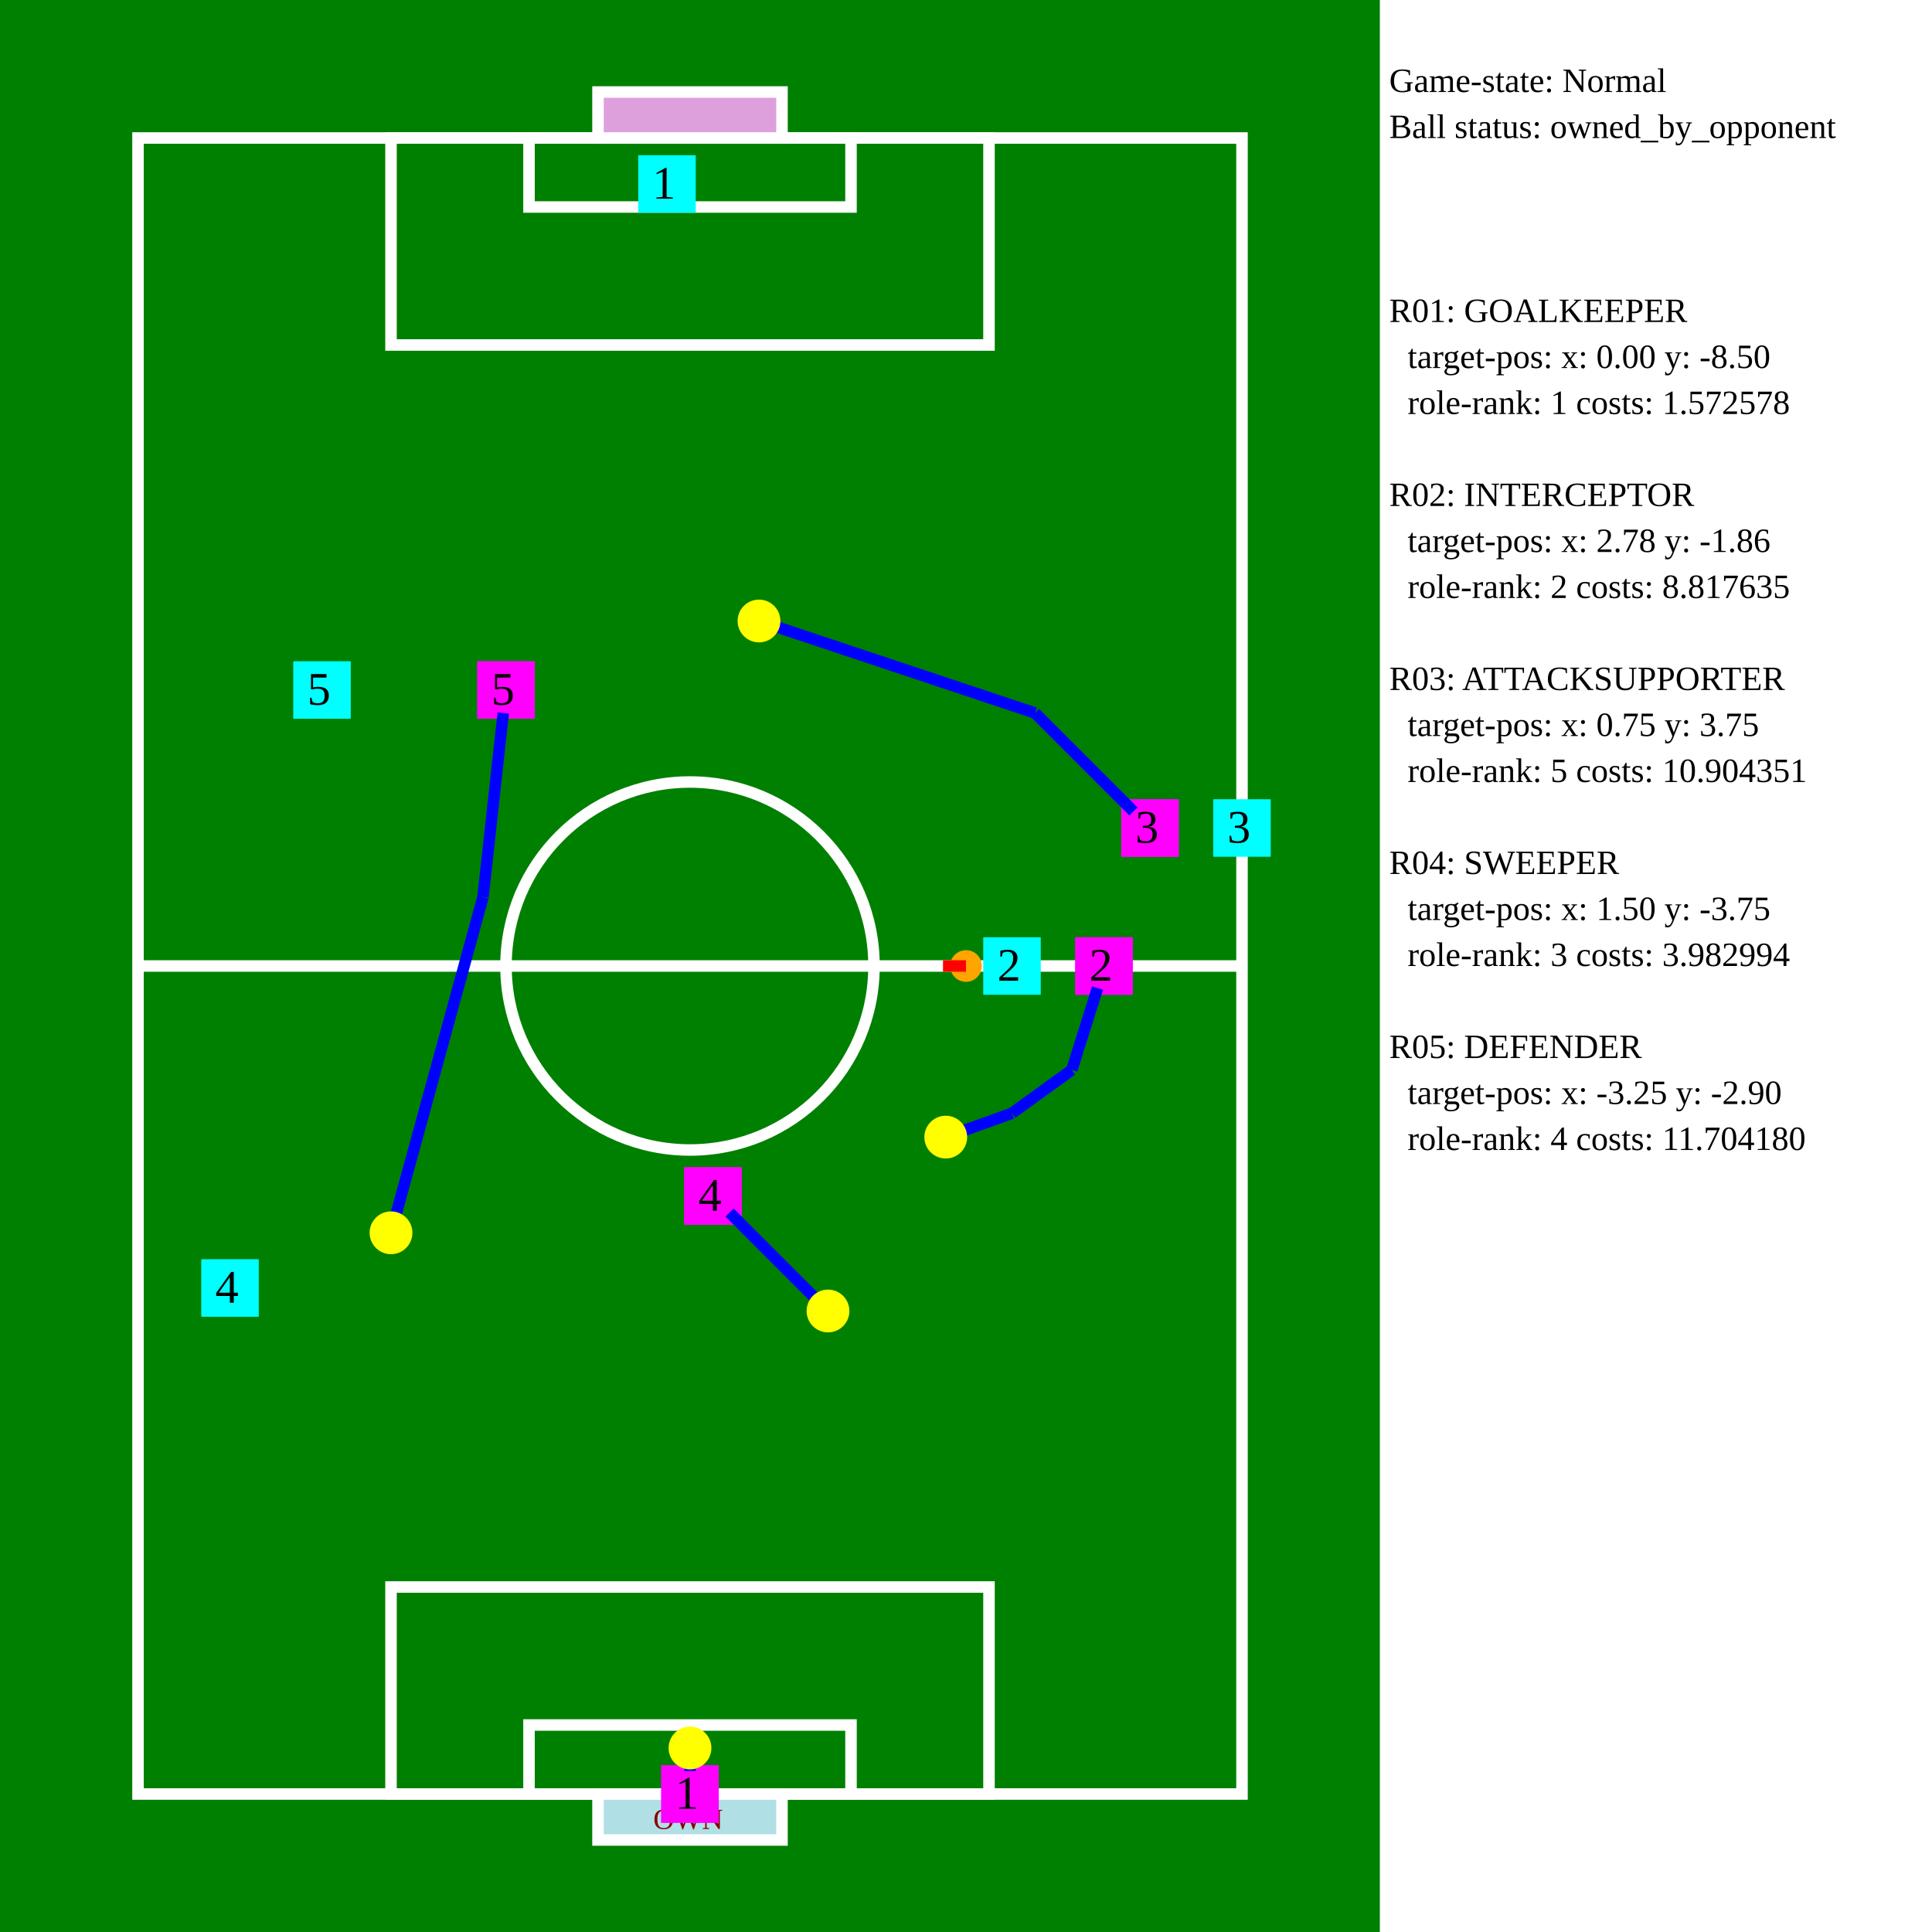
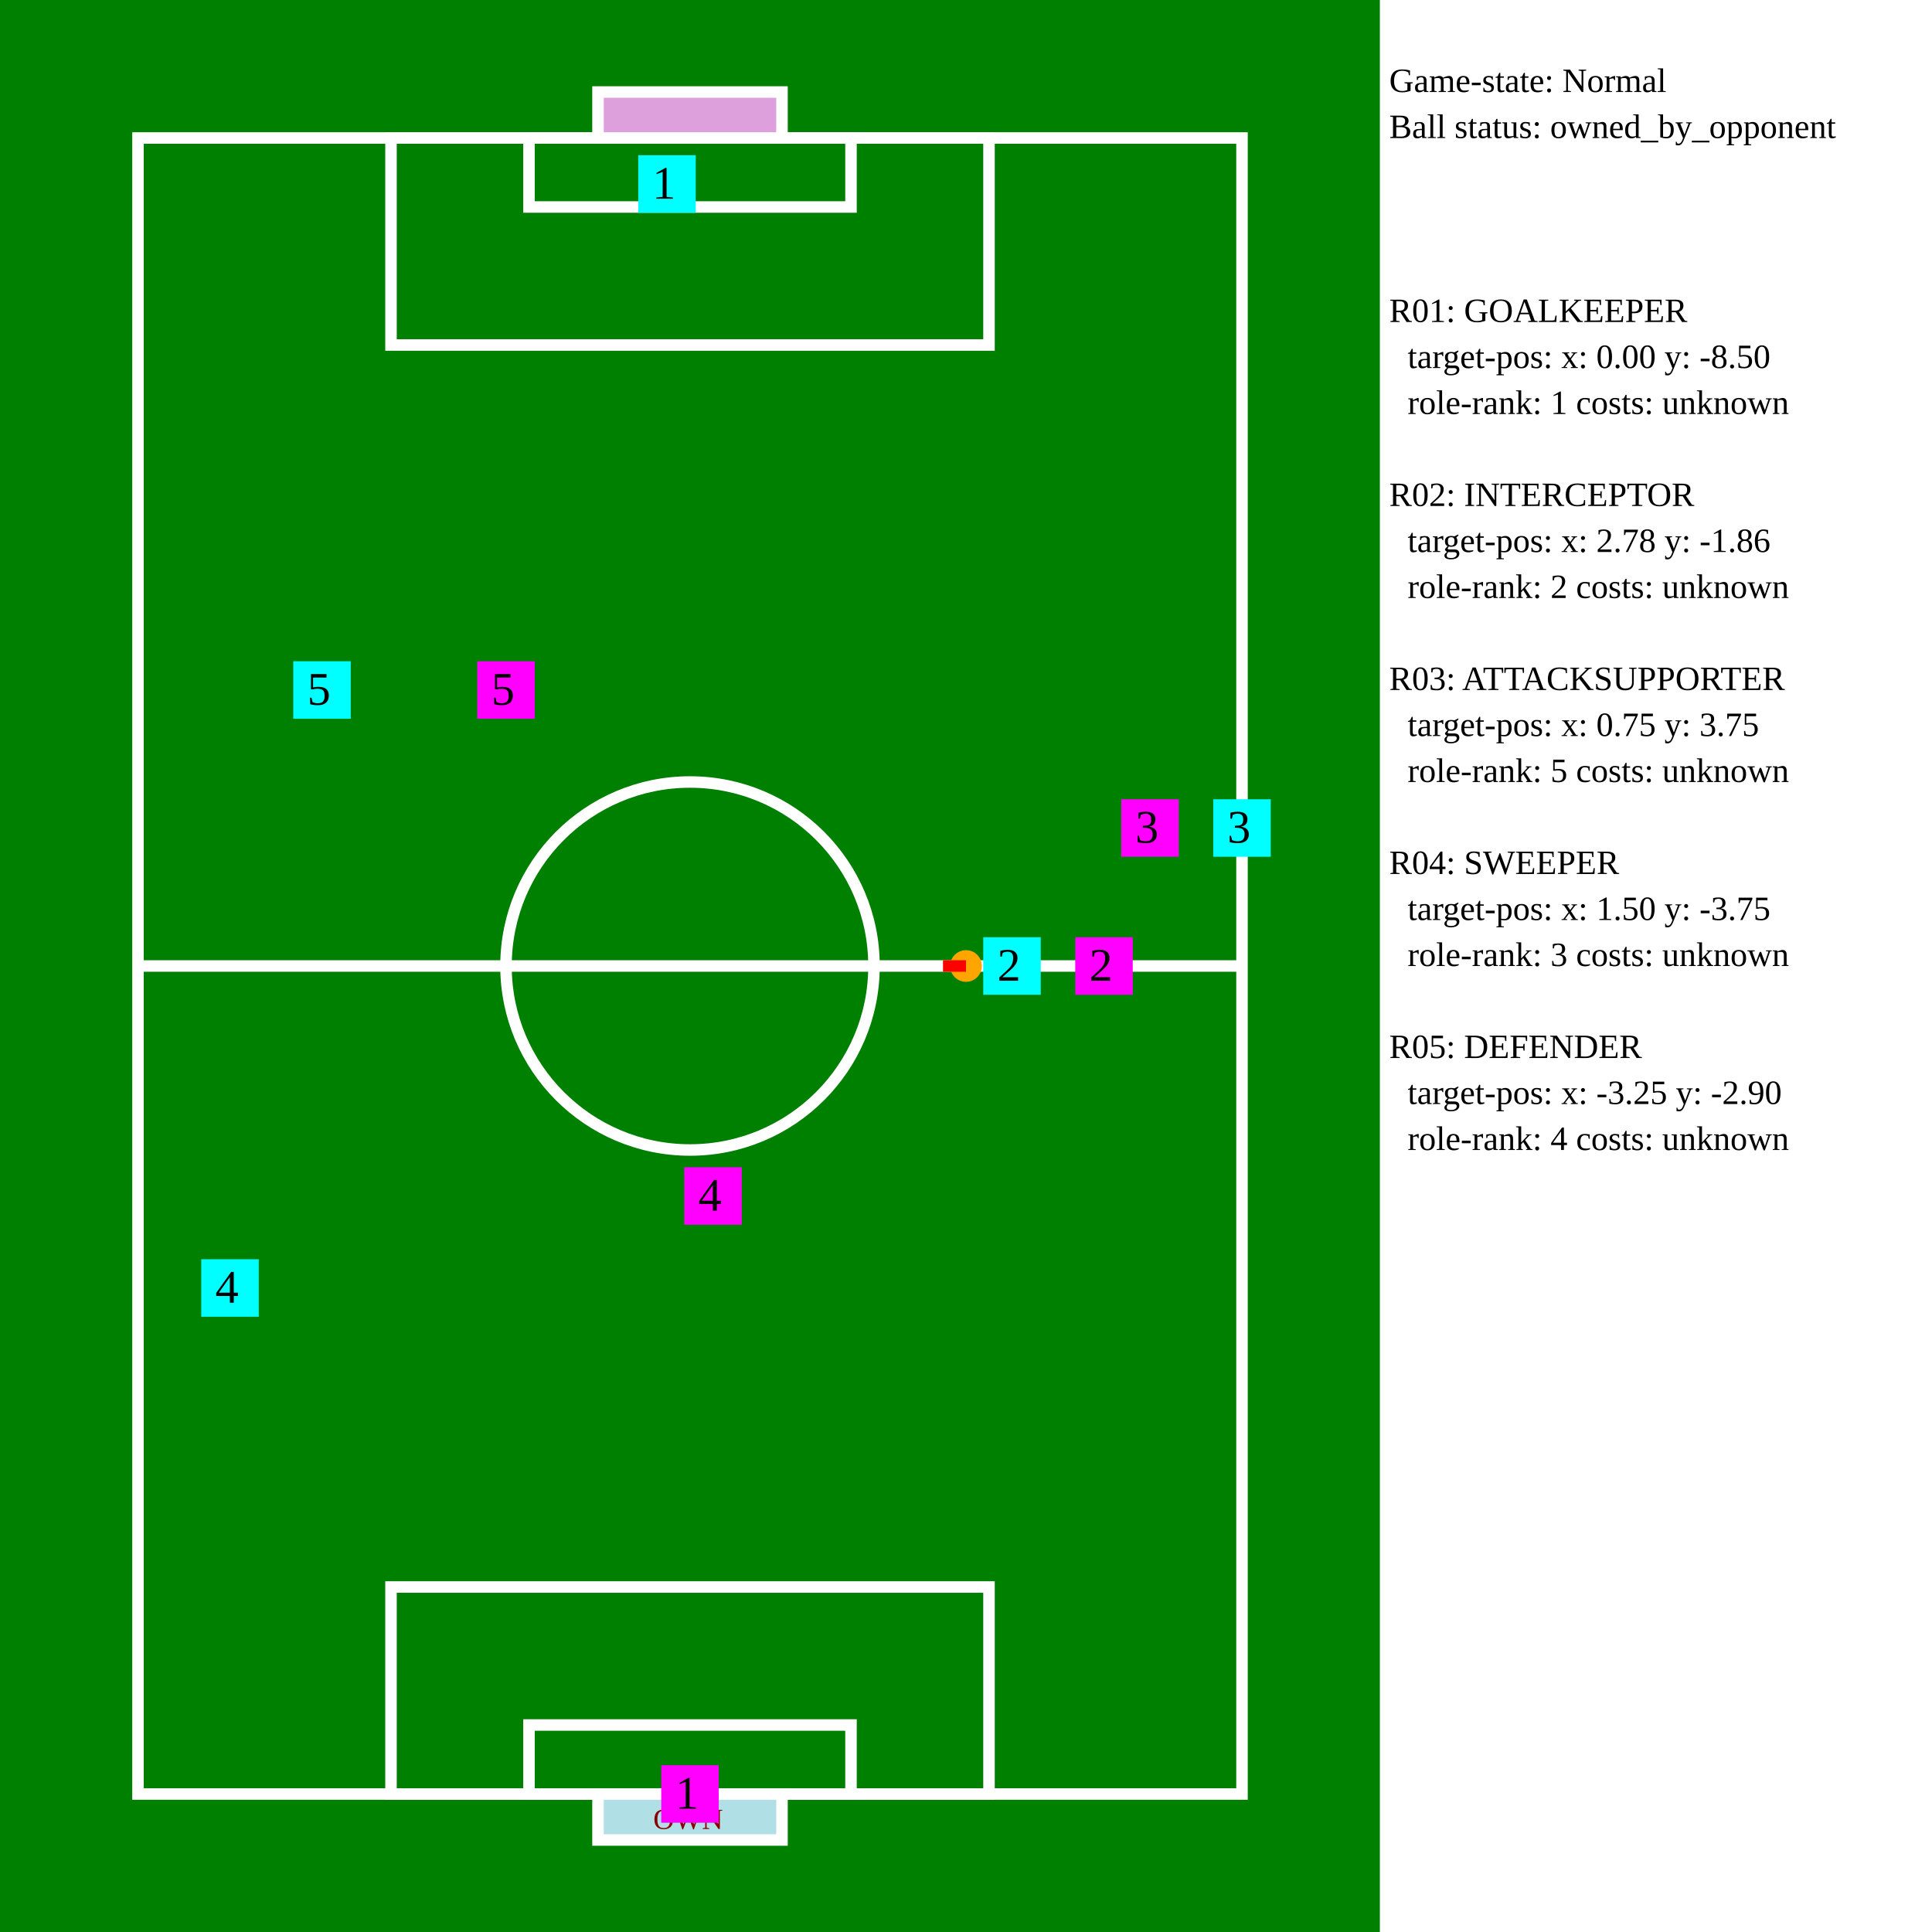
<svg xmlns="http://www.w3.org/2000/svg" width="21.00cm" height="21.00cm" version="1.1">
  <rect x="0cm" y="0cm" width="15.00cm" height="21.00cm" fill="green" stroke-width="0.02cm" />
  <rect x="15.00cm" y="0cm" width="6.00cm" height="21.00cm" fill="white" stroke-width="0.02cm" />
  <text x="15.10cm" y="1.00cm" font-size="14" font-weight-absolute="bold" fill="black">Game-state: Normal</text>
  <text x="15.10cm" y="1.50cm" font-size="14" font-weight-absolute="bold" fill="black">Ball status: owned_by_opponent</text>
  <text x="15.10cm" y="3.50cm" font-size="14" font-weight-absolute="bold" fill="black">R01: GOALKEEPER</text>
  <text x="15.30cm" y="4.00cm" font-size="14" font-weight-absolute="bold" fill="black">target-pos: x: 0.00 y: -8.50</text>
-   <text x="15.30cm" y="4.50cm" font-size="14" font-weight-absolute="bold" fill="black">role-rank: 1 costs: 1.572578</text>
+   <text x="15.30cm" y="4.50cm" font-size="14" font-weight-absolute="bold" fill="black">role-rank: 1 costs: unknown</text>
  <text x="15.10cm" y="5.50cm" font-size="14" font-weight-absolute="bold" fill="black">R02: INTERCEPTOR</text>
  <text x="15.30cm" y="6.00cm" font-size="14" font-weight-absolute="bold" fill="black">target-pos: x: 2.78 y: -1.86</text>
-   <text x="15.30cm" y="6.50cm" font-size="14" font-weight-absolute="bold" fill="black">role-rank: 2 costs: 8.817635</text>
+   <text x="15.30cm" y="6.50cm" font-size="14" font-weight-absolute="bold" fill="black">role-rank: 2 costs: unknown</text>
  <text x="15.10cm" y="7.50cm" font-size="14" font-weight-absolute="bold" fill="black">R03: ATTACKSUPPORTER</text>
  <text x="15.30cm" y="8.00cm" font-size="14" font-weight-absolute="bold" fill="black">target-pos: x: 0.75 y: 3.75</text>
-   <text x="15.30cm" y="8.50cm" font-size="14" font-weight-absolute="bold" fill="black">role-rank: 5 costs: 10.904351</text>
+   <text x="15.30cm" y="8.50cm" font-size="14" font-weight-absolute="bold" fill="black">role-rank: 5 costs: unknown</text>
  <text x="15.10cm" y="9.50cm" font-size="14" font-weight-absolute="bold" fill="black">R04: SWEEPER</text>
  <text x="15.30cm" y="10.00cm" font-size="14" font-weight-absolute="bold" fill="black">target-pos: x: 1.50 y: -3.75</text>
-   <text x="15.30cm" y="10.50cm" font-size="14" font-weight-absolute="bold" fill="black">role-rank: 3 costs: 3.982994</text>
+   <text x="15.30cm" y="10.50cm" font-size="14" font-weight-absolute="bold" fill="black">role-rank: 3 costs: unknown</text>
  <text x="15.10cm" y="11.50cm" font-size="14" font-weight-absolute="bold" fill="black">R05: DEFENDER</text>
  <text x="15.30cm" y="12.00cm" font-size="14" font-weight-absolute="bold" fill="black">target-pos: x: -3.25 y: -2.90</text>
-   <text x="15.30cm" y="12.50cm" font-size="14" font-weight-absolute="bold" fill="black">role-rank: 4 costs: 11.704180</text>
+   <text x="15.30cm" y="12.50cm" font-size="14" font-weight-absolute="bold" fill="black">role-rank: 4 costs: unknown</text>
  <rect x="1.50cm" y="1.50cm" width="12.00cm" height="18.00cm" fill="none" stroke="white" stroke-width="0.125cm" />
  <line x1="1.50cm" y1="10.50cm" x2="13.50cm" y2="10.50cm" stroke-width="0.125cm" stroke="white" />
  <circle cx="7.50cm" cy="10.50cm" r="2.00cm" fill="none" stroke="white" stroke-width="0.125cm" />
  <rect x="4.25cm" y="1.50cm" width="6.50cm" height="2.25cm" fill="green" stroke="white" stroke-width="0.125cm" />
  <rect x="4.25cm" y="17.25cm" width="6.50cm" height="2.25cm" fill="green" stroke="white" stroke-width="0.125cm" />
  <rect x="5.75cm" y="1.50cm" width="3.50cm" height="0.75cm" fill="green" stroke="white" stroke-width="0.125cm" />
  <rect x="5.75cm" y="18.75cm" width="3.50cm" height="0.75cm" fill="green" stroke="white" stroke-width="0.125cm" />
  <rect x="6.50cm" y="1.00cm" width="2.00cm" height="0.50cm" fill="plum" stroke="white" stroke-width="0.125cm" />
  <rect x="6.50cm" y="19.50cm" width="2.00cm" height="0.50cm" fill="powderblue" stroke="white" stroke-width="0.125cm" />
  <text x="7.10cm" y="19.88cm" fill="darkred">OWN</text>
  <rect x="7.00cm" y="1.75cm" width="0.50cm" height="0.50cm" fill="cyan" stroke="cyan" stroke-width="0.125cm" />
  <text x="7.09cm" y="2.16cm" font-size="large" font-weight-absolute="bold" fill="black">1</text>
  <rect x="10.75cm" y="10.25cm" width="0.50cm" height="0.50cm" fill="cyan" stroke="cyan" stroke-width="0.125cm" />
  <text x="10.84cm" y="10.66cm" font-size="large" font-weight-absolute="bold" fill="black">2</text>
  <rect x="13.25cm" y="8.75cm" width="0.50cm" height="0.50cm" fill="cyan" stroke="cyan" stroke-width="0.125cm" />
  <text x="13.34cm" y="9.16cm" font-size="large" font-weight-absolute="bold" fill="black">3</text>
  <rect x="2.25cm" y="13.75cm" width="0.50cm" height="0.50cm" fill="cyan" stroke="cyan" stroke-width="0.125cm" />
  <text x="2.34cm" y="14.16cm" font-size="large" font-weight-absolute="bold" fill="black">4</text>
  <rect x="3.25cm" y="7.25cm" width="0.50cm" height="0.50cm" fill="cyan" stroke="cyan" stroke-width="0.125cm" />
  <text x="3.34cm" y="7.66cm" font-size="large" font-weight-absolute="bold" fill="black">5</text>
  <rect x="7.25cm" y="19.25cm" width="0.50cm" height="0.50cm" fill="magenta" stroke="magenta" stroke-width="0.125cm" />
  <rect x="11.75cm" y="10.25cm" width="0.50cm" height="0.50cm" fill="magenta" stroke="magenta" stroke-width="0.125cm" />
  <rect x="12.25cm" y="8.75cm" width="0.50cm" height="0.50cm" fill="magenta" stroke="magenta" stroke-width="0.125cm" />
  <rect x="7.50cm" y="12.75cm" width="0.50cm" height="0.50cm" fill="magenta" stroke="magenta" stroke-width="0.125cm" />
  <rect x="5.25cm" y="7.25cm" width="0.50cm" height="0.50cm" fill="magenta" stroke="magenta" stroke-width="0.125cm" />
-   <rect x="7.25cm" y="19.25cm" width="0.50cm" height="0.50cm" fill="magenta" stroke="magenta" stroke-width="0.125cm" />
-   <line x1="7.50cm" y1="19.25cm" x2="7.50cm" y2="19.00cm" stroke-width="0.125cm" stroke="blue" />
-   <circle cx="7.50cm" cy="19.00cm" r="0.17cm" fill="yellow" stroke="yellow" stroke-width="0.125cm" />
-   <rect x="11.75cm" y="10.25cm" width="0.50cm" height="0.50cm" fill="magenta" stroke="magenta" stroke-width="0.125cm" />
-   <line x1="11.93cm" y1="10.74cm" x2="11.65cm" y2="11.63cm" stroke-width="0.125cm" stroke="blue" />
-   <line x1="11.65cm" y1="11.63cm" x2="11.00cm" y2="12.10cm" stroke-width="0.125cm" stroke="blue" />
-   <line x1="11.00cm" y1="12.10cm" x2="10.28cm" y2="12.36cm" stroke-width="0.125cm" stroke="blue" />
-   <circle cx="10.28cm" cy="12.36cm" r="0.17cm" fill="yellow" stroke="yellow" stroke-width="0.125cm" />
-   <rect x="12.25cm" y="8.75cm" width="0.50cm" height="0.50cm" fill="magenta" stroke="magenta" stroke-width="0.125cm" />
-   <line x1="12.32cm" y1="8.82cm" x2="11.25cm" y2="7.75cm" stroke-width="0.125cm" stroke="blue" />
-   <line x1="11.25cm" y1="7.75cm" x2="8.25cm" y2="6.75cm" stroke-width="0.125cm" stroke="blue" />
-   <circle cx="8.25cm" cy="6.75cm" r="0.17cm" fill="yellow" stroke="yellow" stroke-width="0.125cm" />
-   <rect x="7.50cm" y="12.75cm" width="0.50cm" height="0.50cm" fill="magenta" stroke="magenta" stroke-width="0.125cm" />
-   <line x1="7.93cm" y1="13.18cm" x2="9.00cm" y2="14.25cm" stroke-width="0.125cm" stroke="blue" />
-   <circle cx="9.00cm" cy="14.25cm" r="0.17cm" fill="yellow" stroke="yellow" stroke-width="0.125cm" />
-   <rect x="5.25cm" y="7.25cm" width="0.50cm" height="0.50cm" fill="magenta" stroke="magenta" stroke-width="0.125cm" />
-   <line x1="5.47cm" y1="7.75cm" x2="5.25cm" y2="9.75cm" stroke-width="0.125cm" stroke="blue" />
-   <line x1="5.25cm" y1="9.75cm" x2="4.25cm" y2="13.40cm" stroke-width="0.125cm" stroke="blue" />
-   <circle cx="4.25cm" cy="13.40cm" r="0.17cm" fill="yellow" stroke="yellow" stroke-width="0.125cm" />
  <text x="7.34cm" y="19.66cm" font-size="large" font-weight-absolute="bold" fill="black">1</text>
  <text x="11.84cm" y="10.66cm" font-size="large" font-weight-absolute="bold" fill="black">2</text>
  <text x="12.34cm" y="9.16cm" font-size="large" font-weight-absolute="bold" fill="black">3</text>
  <text x="7.59cm" y="13.16cm" font-size="large" font-weight-absolute="bold" fill="black">4</text>
  <text x="5.34cm" y="7.66cm" font-size="large" font-weight-absolute="bold" fill="black">5</text>
  <circle cx="10.50cm" cy="10.50cm" r="0.11cm" fill="orange" stroke="orange" stroke-width="0.125cm" />
  <line x1="10.50cm" y1="10.50cm" x2="10.25cm" y2="10.50cm" stroke-width="0.125cm" stroke="red" />
</svg>
